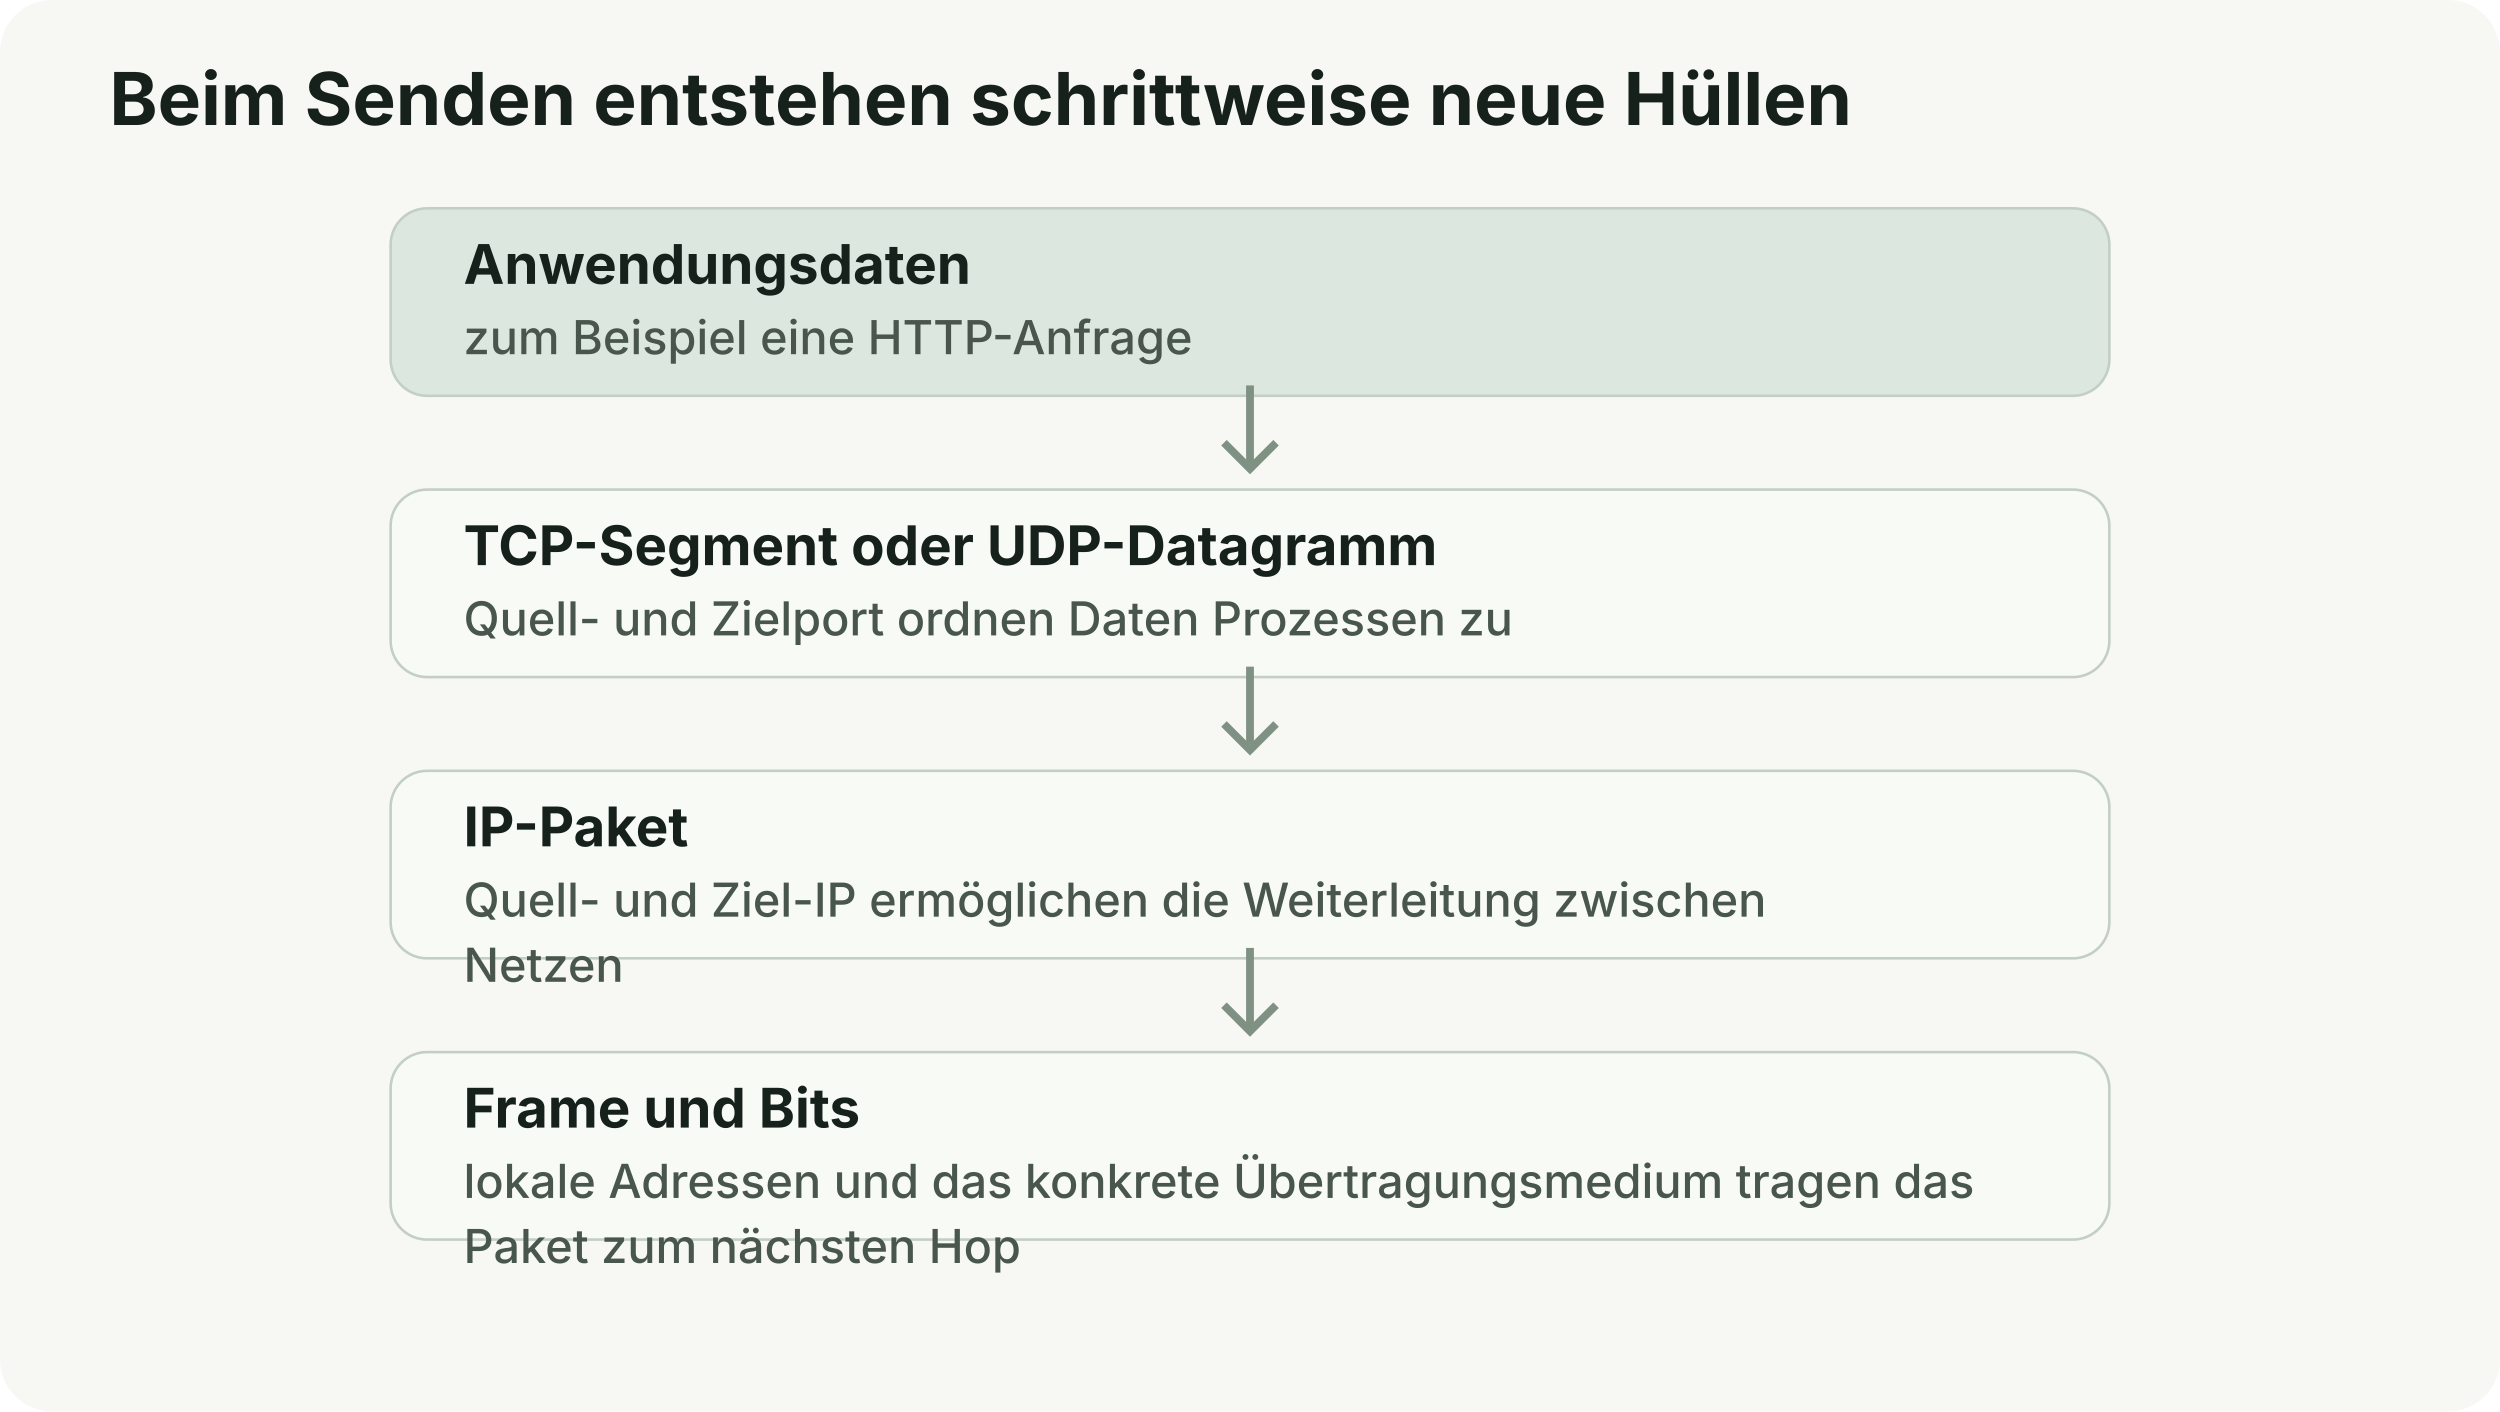
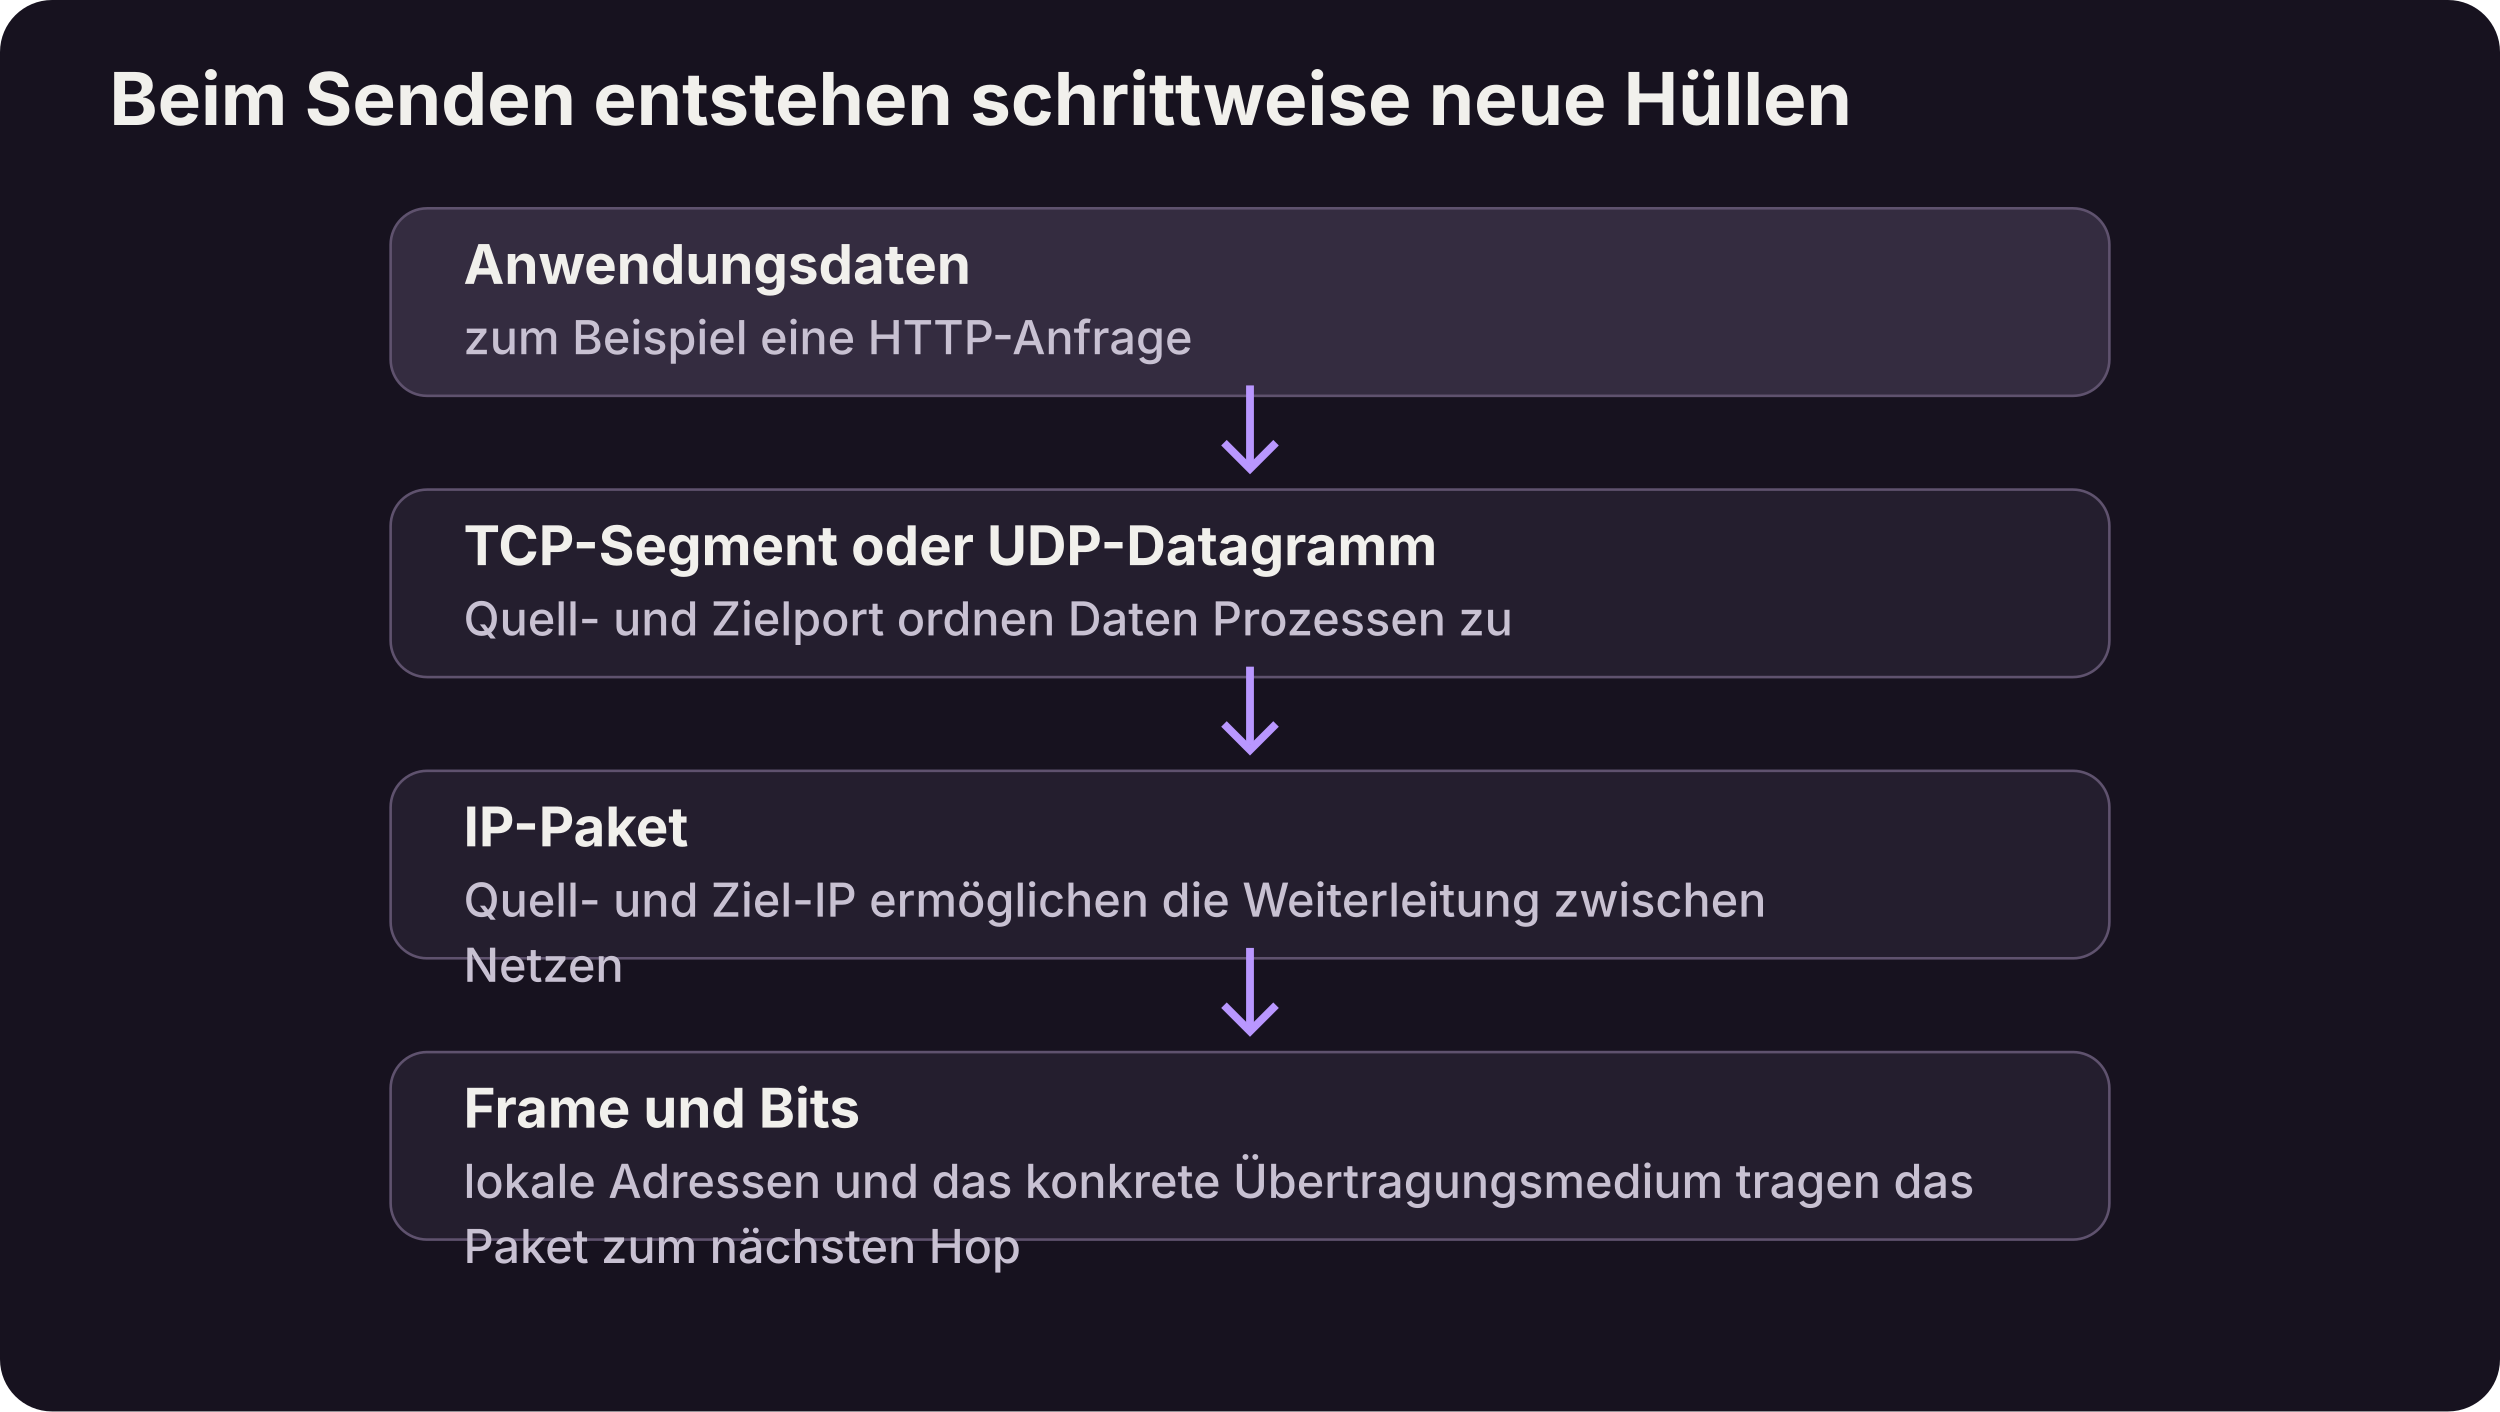
- <svg xmlns="http://www.w3.org/2000/svg" width="960" height="542" viewBox="0 0 960 542" role="img" aria-labelledby="title desc">
-   <rect width="100%" height="100%" rx="20" fill="#f7f8f4" />
-   <text x="42" y="48" text-anchor="start" font-family="Inter, Arial, sans-serif" font-size="28" font-weight="700" fill="#17211b">
+ <svg xmlns="http://www.w3.org/2000/svg" class="learning-diagram diagram-flow" width="960" height="542" viewBox="0 0 960 542" role="img" aria-labelledby="diagram-encapsulation-title diagram-encapsulation-desc">
+   <rect class="diagram-canvas" width="100%" height="100%" rx="20" fill="var(--diagram-canvas, #17121f)" />
+   <text class="diagram-title" x="42" y="48" text-anchor="start" font-family="Inter, Arial, sans-serif" font-size="28" font-weight="700" fill="var(--diagram-text, #f1f0ec)">
    <tspan x="42" dy="0">Beim Senden entstehen schrittweise neue Hüllen</tspan>
  </text>
  <g>
-     <rect x="150" y="80" width="660" height="72" rx="14" fill="#dce8df" stroke="#c3cec5" />
-     <text x="178" y="109" text-anchor="start" font-family="Inter, Arial, sans-serif" font-size="21" font-weight="700" fill="#17211b">
+     <rect class="diagram-row" x="150" y="80" width="660" height="72" rx="14" fill="var(--diagram-key, #342c40)" stroke="var(--diagram-border, #5f526e)" />
+     <text x="178" y="109" text-anchor="start" font-family="Inter, Arial, sans-serif" font-size="21" font-weight="700" fill="var(--diagram-text, #f1f0ec)">
      <tspan x="178" dy="0">Anwendungsdaten</tspan>
    </text>
-     <text x="178" y="136" text-anchor="start" font-family="Inter, Arial, sans-serif" font-size="18" font-weight="500" fill="#48564c">
+     <text x="178" y="136" text-anchor="start" font-family="Inter, Arial, sans-serif" font-size="18" font-weight="500" fill="var(--diagram-muted, #c8c1d2)">
      <tspan x="178" dy="0">zum Beispiel eine HTTP-Anfrage</tspan>
    </text>
-     <path d="M480 148v30" stroke="#7f9183" stroke-width="3" />
-     <path d="m470 170 10 10 10-10" fill="none" stroke="#7f9183" stroke-width="3" />
+     <path d="M480 148v30" stroke="var(--diagram-line, #b997ff)" stroke-width="3" />
+     <path d="m470 170 10 10 10-10" fill="none" stroke="var(--diagram-line, #b997ff)" stroke-width="3" />
  </g>
  <g>
-     <rect x="150" y="188" width="660" height="72" rx="14" fill="#f8faf6" stroke="#c3cec5" />
-     <text x="178" y="217" text-anchor="start" font-family="Inter, Arial, sans-serif" font-size="21" font-weight="700" fill="#17211b">
+     <rect class="diagram-row" x="150" y="188" width="660" height="72" rx="14" fill="var(--diagram-surface, #241e2e)" stroke="var(--diagram-border, #5f526e)" />
+     <text x="178" y="217" text-anchor="start" font-family="Inter, Arial, sans-serif" font-size="21" font-weight="700" fill="var(--diagram-text, #f1f0ec)">
      <tspan x="178" dy="0">TCP-Segment oder UDP-Datagramm</tspan>
    </text>
-     <text x="178" y="244" text-anchor="start" font-family="Inter, Arial, sans-serif" font-size="18" font-weight="500" fill="#48564c">
+     <text x="178" y="244" text-anchor="start" font-family="Inter, Arial, sans-serif" font-size="18" font-weight="500" fill="var(--diagram-muted, #c8c1d2)">
      <tspan x="178" dy="0">Quell- und Zielport ordnen Daten Prozessen zu</tspan>
    </text>
-     <path d="M480 256v30" stroke="#7f9183" stroke-width="3" />
-     <path d="m470 278 10 10 10-10" fill="none" stroke="#7f9183" stroke-width="3" />
+     <path d="M480 256v30" stroke="var(--diagram-line, #b997ff)" stroke-width="3" />
+     <path d="m470 278 10 10 10-10" fill="none" stroke="var(--diagram-line, #b997ff)" stroke-width="3" />
  </g>
  <g>
-     <rect x="150" y="296" width="660" height="72" rx="14" fill="#f8faf6" stroke="#c3cec5" />
-     <text x="178" y="325" text-anchor="start" font-family="Inter, Arial, sans-serif" font-size="21" font-weight="700" fill="#17211b">
+     <rect class="diagram-row" x="150" y="296" width="660" height="72" rx="14" fill="var(--diagram-surface, #241e2e)" stroke="var(--diagram-border, #5f526e)" />
+     <text x="178" y="325" text-anchor="start" font-family="Inter, Arial, sans-serif" font-size="21" font-weight="700" fill="var(--diagram-text, #f1f0ec)">
      <tspan x="178" dy="0">IP-Paket</tspan>
    </text>
-     <text x="178" y="352" text-anchor="start" font-family="Inter, Arial, sans-serif" font-size="18" font-weight="500" fill="#48564c">
+     <text x="178" y="352" text-anchor="start" font-family="Inter, Arial, sans-serif" font-size="18" font-weight="500" fill="var(--diagram-muted, #c8c1d2)">
      <tspan x="178" dy="0">Quell- und Ziel-IP ermöglichen die Weiterleitung zwischen</tspan>
      <tspan x="178" dy="25">Netzen</tspan>
    </text>
-     <path d="M480 364v30" stroke="#7f9183" stroke-width="3" />
-     <path d="m470 386 10 10 10-10" fill="none" stroke="#7f9183" stroke-width="3" />
+     <path d="M480 364v30" stroke="var(--diagram-line, #b997ff)" stroke-width="3" />
+     <path d="m470 386 10 10 10-10" fill="none" stroke="var(--diagram-line, #b997ff)" stroke-width="3" />
  </g>
  <g>
-     <rect x="150" y="404" width="660" height="72" rx="14" fill="#f8faf6" stroke="#c3cec5" />
-     <text x="178" y="433" text-anchor="start" font-family="Inter, Arial, sans-serif" font-size="21" font-weight="700" fill="#17211b">
+     <rect class="diagram-row" x="150" y="404" width="660" height="72" rx="14" fill="var(--diagram-surface, #241e2e)" stroke="var(--diagram-border, #5f526e)" />
+     <text x="178" y="433" text-anchor="start" font-family="Inter, Arial, sans-serif" font-size="21" font-weight="700" fill="var(--diagram-text, #f1f0ec)">
      <tspan x="178" dy="0">Frame und Bits</tspan>
    </text>
-     <text x="178" y="460" text-anchor="start" font-family="Inter, Arial, sans-serif" font-size="18" font-weight="500" fill="#48564c">
+     <text x="178" y="460" text-anchor="start" font-family="Inter, Arial, sans-serif" font-size="18" font-weight="500" fill="var(--diagram-muted, #c8c1d2)">
      <tspan x="178" dy="0">lokale Adressen und das konkrete Übertragungsmedium tragen das</tspan>
      <tspan x="178" dy="25">Paket zum nächsten Hop</tspan>
    </text>
  </g>
</svg>
